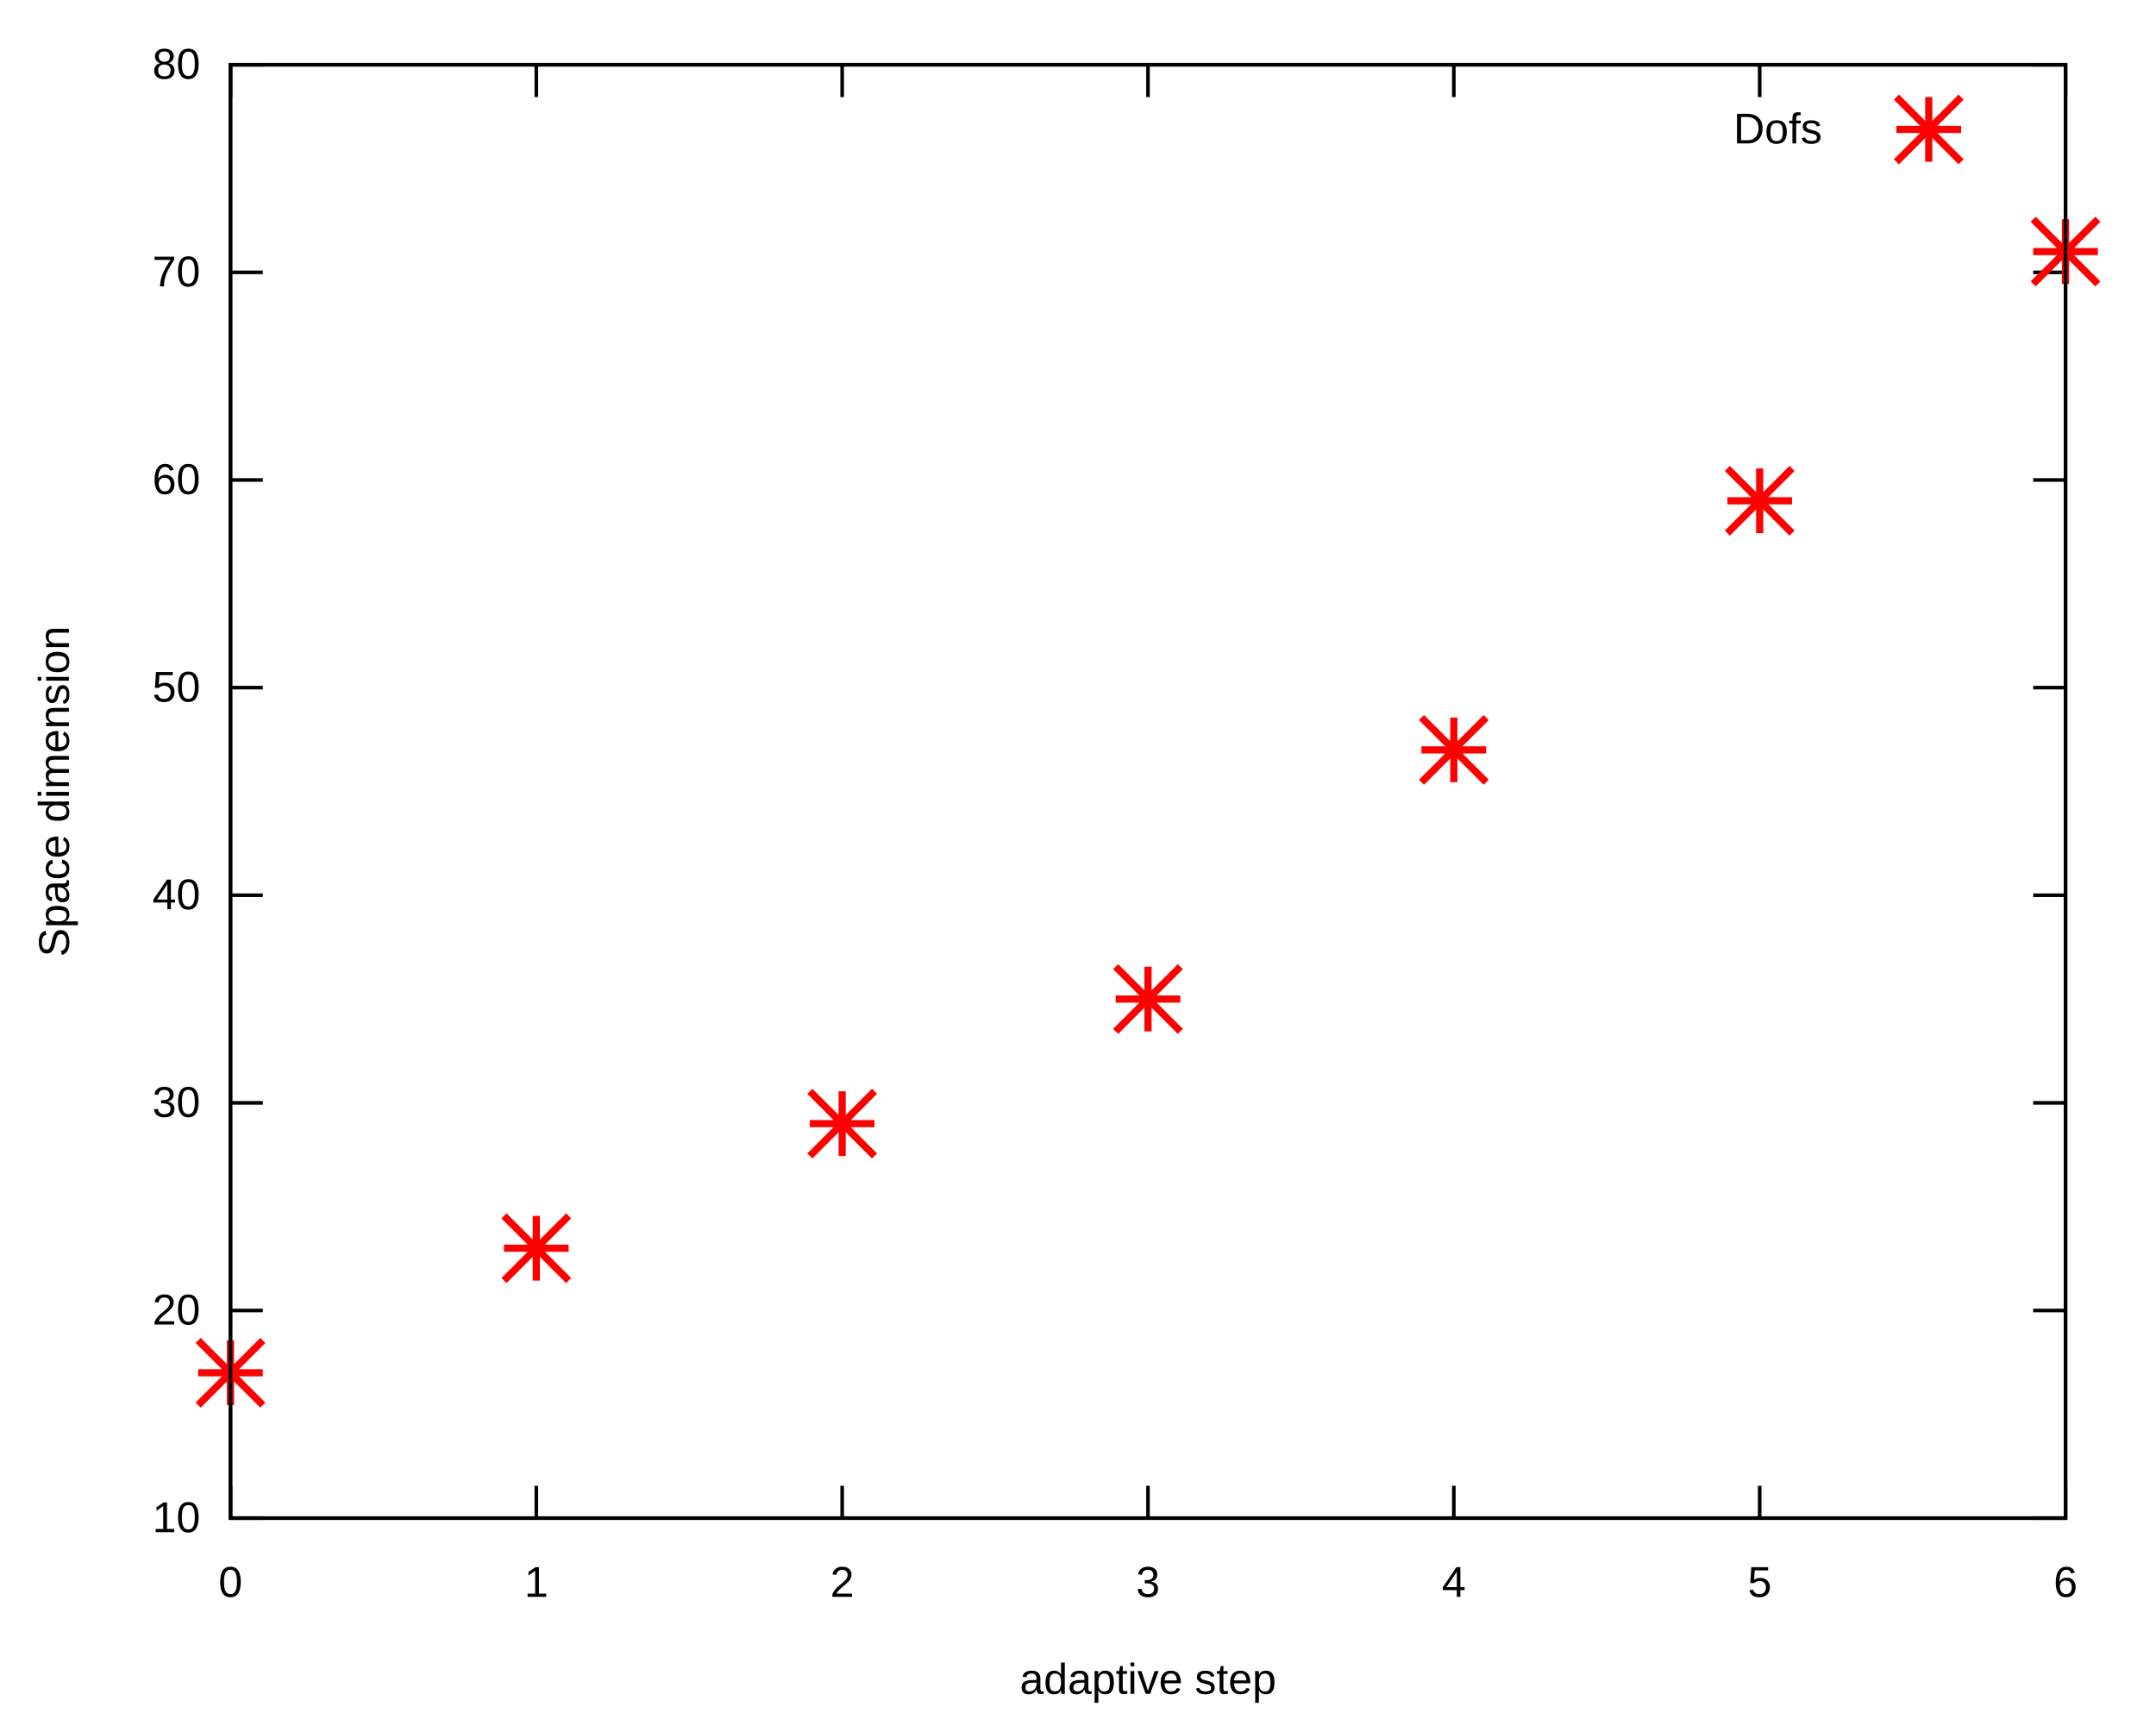
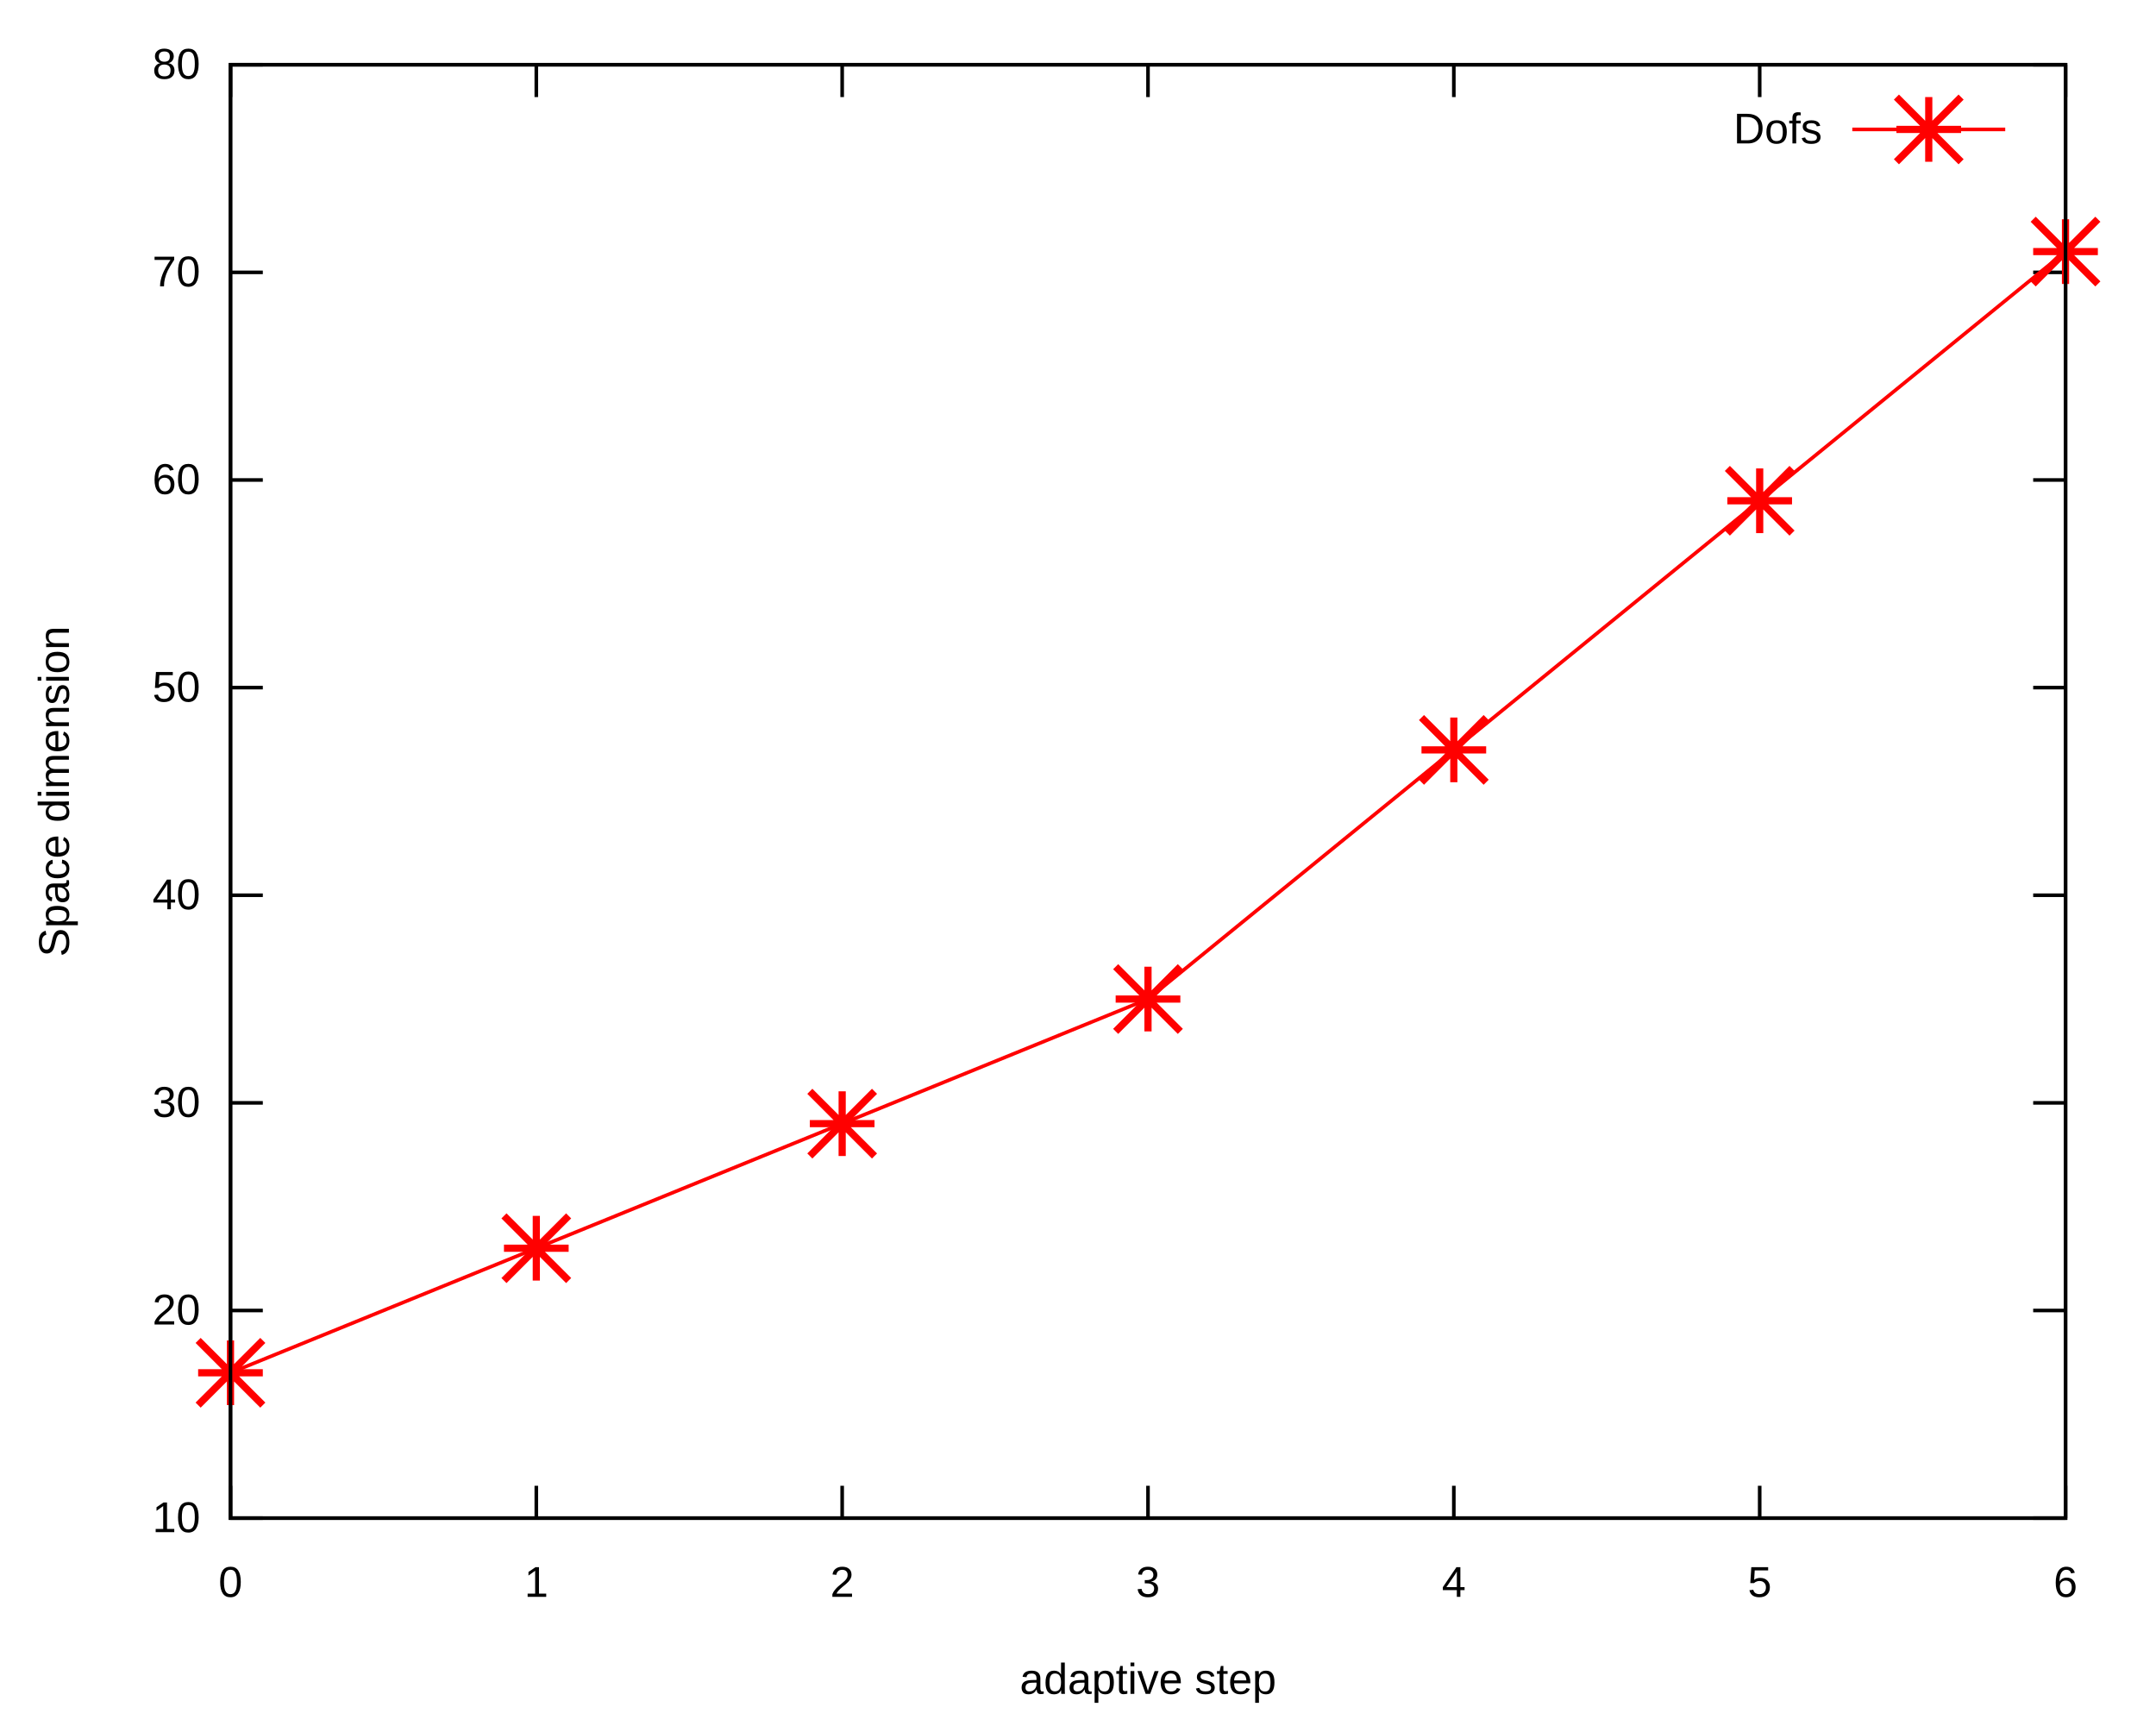
<svg xmlns="http://www.w3.org/2000/svg" xmlns:xlink="http://www.w3.org/1999/xlink" width="600" height="480" viewBox="0 0 600 480">
  <g id="gnuplot_canvas">
    <rect x="0" y="0" width="600" height="480" fill="none" />
    <defs>
      <circle id="gpDot" r="0.5" stroke-width="0.5" stroke="currentColor" />
      <path id="gpPt0" stroke-width="0.222" stroke="currentColor" d="M-1,0 h2 M0,-1 v2" />
      <path id="gpPt1" stroke-width="0.222" stroke="currentColor" d="M-1,-1 L1,1 M1,-1 L-1,1" />
      <path id="gpPt2" stroke-width="0.222" stroke="currentColor" d="M-1,0 L1,0 M0,-1 L0,1 M-1,-1 L1,1 M-1,1 L1,-1" />
      <rect id="gpPt3" stroke-width="0.222" stroke="currentColor" x="-1" y="-1" width="2" height="2" />
      <rect id="gpPt4" stroke-width="0.222" stroke="currentColor" fill="currentColor" x="-1" y="-1" width="2" height="2" />
      <circle id="gpPt5" stroke-width="0.222" stroke="currentColor" cx="0" cy="0" r="1" />
      <use xlink:href="#gpPt5" id="gpPt6" fill="currentColor" stroke="none" />
      <path id="gpPt7" stroke-width="0.222" stroke="currentColor" d="M0,-1.33 L-1.33,0.67 L1.33,0.67 z" />
      <use xlink:href="#gpPt7" id="gpPt8" fill="currentColor" stroke="none" />
      <use xlink:href="#gpPt7" id="gpPt9" stroke="currentColor" transform="rotate(180)" />
      <use xlink:href="#gpPt9" id="gpPt10" fill="currentColor" stroke="none" />
      <use xlink:href="#gpPt3" id="gpPt11" stroke="currentColor" transform="rotate(45)" />
      <use xlink:href="#gpPt11" id="gpPt12" fill="currentColor" stroke="none" />
      <path id="gpPt13" stroke-width="0.222" stroke="currentColor" d="M0,1.330 L1.265,0.411 L0.782,-1.067 L-0.782,-1.076 L-1.265,0.411 z" />
      <use xlink:href="#gpPt13" id="gpPt14" fill="currentColor" stroke="none" />
      <filter id="textbox" filterUnits="objectBoundingBox" x="0" y="0" height="1" width="1">
        <feFlood flood-color="white" flood-opacity="1" result="bgnd" />
        <feComposite in="SourceGraphic" in2="bgnd" operator="atop" />
      </filter>
      <filter id="greybox" filterUnits="objectBoundingBox" x="0" y="0" height="1" width="1">
        <feFlood flood-color="lightgrey" flood-opacity="1" result="grey" />
        <feComposite in="SourceGraphic" in2="grey" operator="atop" />
      </filter>
    </defs>
    <g fill="none" color="white" stroke="black" stroke-width="1.00" stroke-linecap="butt" stroke-linejoin="miter">
</g>
    <g fill="none" color="black" stroke="currentColor" stroke-width="1.00" stroke-linecap="butt" stroke-linejoin="miter">
      <path stroke="black" d="M64.14,422.40 L73.14,422.40 M574.82,422.40 L565.82,422.40  " />
      <g transform="translate(55.75,426.30)" stroke="none" fill="black" font-family="Arial" font-size="12.00" text-anchor="end">
        <text>
          <tspan font-family="Arial"> 10</tspan>
        </text>
      </g>
    </g>
    <g fill="none" color="black" stroke="currentColor" stroke-width="1.00" stroke-linecap="butt" stroke-linejoin="miter">
      <path stroke="black" d="M64.14,364.63 L73.14,364.63 M574.82,364.63 L565.82,364.63  " />
      <g transform="translate(55.75,368.53)" stroke="none" fill="black" font-family="Arial" font-size="12.00" text-anchor="end">
        <text>
          <tspan font-family="Arial"> 20</tspan>
        </text>
      </g>
    </g>
    <g fill="none" color="black" stroke="currentColor" stroke-width="1.00" stroke-linecap="butt" stroke-linejoin="miter">
      <path stroke="black" d="M64.14,306.86 L73.14,306.86 M574.82,306.86 L565.82,306.86  " />
      <g transform="translate(55.75,310.76)" stroke="none" fill="black" font-family="Arial" font-size="12.00" text-anchor="end">
        <text>
          <tspan font-family="Arial"> 30</tspan>
        </text>
      </g>
    </g>
    <g fill="none" color="black" stroke="currentColor" stroke-width="1.00" stroke-linecap="butt" stroke-linejoin="miter">
      <path stroke="black" d="M64.14,249.09 L73.14,249.09 M574.82,249.09 L565.82,249.09  " />
      <g transform="translate(55.75,252.99)" stroke="none" fill="black" font-family="Arial" font-size="12.00" text-anchor="end">
        <text>
          <tspan font-family="Arial"> 40</tspan>
        </text>
      </g>
    </g>
    <g fill="none" color="black" stroke="currentColor" stroke-width="1.00" stroke-linecap="butt" stroke-linejoin="miter">
      <path stroke="black" d="M64.14,191.32 L73.14,191.32 M574.82,191.32 L565.82,191.32  " />
      <g transform="translate(55.75,195.22)" stroke="none" fill="black" font-family="Arial" font-size="12.00" text-anchor="end">
        <text>
          <tspan font-family="Arial"> 50</tspan>
        </text>
      </g>
    </g>
    <g fill="none" color="black" stroke="currentColor" stroke-width="1.00" stroke-linecap="butt" stroke-linejoin="miter">
      <path stroke="black" d="M64.14,133.55 L73.14,133.55 M574.82,133.55 L565.82,133.55  " />
      <g transform="translate(55.75,137.45)" stroke="none" fill="black" font-family="Arial" font-size="12.00" text-anchor="end">
        <text>
          <tspan font-family="Arial"> 60</tspan>
        </text>
      </g>
    </g>
    <g fill="none" color="black" stroke="currentColor" stroke-width="1.00" stroke-linecap="butt" stroke-linejoin="miter">
      <path stroke="black" d="M64.14,75.78 L73.14,75.78 M574.82,75.78 L565.82,75.78  " />
      <g transform="translate(55.75,79.68)" stroke="none" fill="black" font-family="Arial" font-size="12.00" text-anchor="end">
        <text>
          <tspan font-family="Arial"> 70</tspan>
        </text>
      </g>
    </g>
    <g fill="none" color="black" stroke="currentColor" stroke-width="1.00" stroke-linecap="butt" stroke-linejoin="miter">
      <path stroke="black" d="M64.14,18.01 L73.14,18.01 M574.82,18.01 L565.82,18.01  " />
      <g transform="translate(55.75,21.91)" stroke="none" fill="black" font-family="Arial" font-size="12.00" text-anchor="end">
        <text>
          <tspan font-family="Arial"> 80</tspan>
        </text>
      </g>
    </g>
    <g fill="none" color="black" stroke="currentColor" stroke-width="1.00" stroke-linecap="butt" stroke-linejoin="miter">
      <path stroke="black" d="M64.14,422.40 L64.14,413.40 M64.14,18.01 L64.14,27.01  " />
      <g transform="translate(64.14,444.30)" stroke="none" fill="black" font-family="Arial" font-size="12.00" text-anchor="middle">
        <text>
          <tspan font-family="Arial"> 0</tspan>
        </text>
      </g>
    </g>
    <g fill="none" color="black" stroke="currentColor" stroke-width="1.00" stroke-linecap="butt" stroke-linejoin="miter">
      <path stroke="black" d="M149.25,422.40 L149.25,413.40 M149.25,18.01 L149.25,27.01  " />
      <g transform="translate(149.25,444.30)" stroke="none" fill="black" font-family="Arial" font-size="12.00" text-anchor="middle">
        <text>
          <tspan font-family="Arial"> 1</tspan>
        </text>
      </g>
    </g>
    <g fill="none" color="black" stroke="currentColor" stroke-width="1.00" stroke-linecap="butt" stroke-linejoin="miter">
      <path stroke="black" d="M234.37,422.40 L234.37,413.40 M234.37,18.01 L234.37,27.01  " />
      <g transform="translate(234.37,444.30)" stroke="none" fill="black" font-family="Arial" font-size="12.00" text-anchor="middle">
        <text>
          <tspan font-family="Arial"> 2</tspan>
        </text>
      </g>
    </g>
    <g fill="none" color="black" stroke="currentColor" stroke-width="1.00" stroke-linecap="butt" stroke-linejoin="miter">
      <path stroke="black" d="M319.48,422.40 L319.48,413.40 M319.48,18.01 L319.48,27.01  " />
      <g transform="translate(319.48,444.30)" stroke="none" fill="black" font-family="Arial" font-size="12.00" text-anchor="middle">
        <text>
          <tspan font-family="Arial"> 3</tspan>
        </text>
      </g>
    </g>
    <g fill="none" color="black" stroke="currentColor" stroke-width="1.00" stroke-linecap="butt" stroke-linejoin="miter">
      <path stroke="black" d="M404.59,422.40 L404.59,413.40 M404.59,18.01 L404.59,27.01  " />
      <g transform="translate(404.59,444.30)" stroke="none" fill="black" font-family="Arial" font-size="12.00" text-anchor="middle">
        <text>
          <tspan font-family="Arial"> 4</tspan>
        </text>
      </g>
    </g>
    <g fill="none" color="black" stroke="currentColor" stroke-width="1.00" stroke-linecap="butt" stroke-linejoin="miter">
      <path stroke="black" d="M489.71,422.40 L489.71,413.40 M489.71,18.01 L489.71,27.01  " />
      <g transform="translate(489.71,444.30)" stroke="none" fill="black" font-family="Arial" font-size="12.00" text-anchor="middle">
        <text>
          <tspan font-family="Arial"> 5</tspan>
        </text>
      </g>
    </g>
    <g fill="none" color="black" stroke="currentColor" stroke-width="1.00" stroke-linecap="butt" stroke-linejoin="miter">
      <path stroke="black" d="M574.82,422.40 L574.82,413.40 M574.82,18.01 L574.82,27.01  " />
      <g transform="translate(574.82,444.30)" stroke="none" fill="black" font-family="Arial" font-size="12.00" text-anchor="middle">
        <text>
          <tspan font-family="Arial"> 6</tspan>
        </text>
      </g>
    </g>
    <g fill="none" color="black" stroke="currentColor" stroke-width="1.00" stroke-linecap="butt" stroke-linejoin="miter">
</g>
    <g fill="none" color="black" stroke="currentColor" stroke-width="1.00" stroke-linecap="butt" stroke-linejoin="miter">
      <path stroke="black" d="M64.14,18.01 L64.14,422.40 L574.82,422.40 L574.82,18.01 L64.14,18.01 Z  " />
    </g>
    <g fill="none" color="black" stroke="currentColor" stroke-width="1.00" stroke-linecap="butt" stroke-linejoin="miter">
</g>
    <g id="gnuplot_plot_1">
      <g fill="none" color="black" stroke="currentColor" stroke-width="1.00" stroke-linecap="butt" stroke-linejoin="miter">
        <g transform="translate(507.09,39.91)" stroke="none" fill="black" font-family="Arial" font-size="12.00" text-anchor="end">
          <text>
            <tspan font-family="Arial">Dofs</tspan>
          </text>
        </g>
      </g>
      <g fill="none" color="black" stroke="currentColor" stroke-width="1.00" stroke-linecap="butt" stroke-linejoin="miter">
+         <path stroke="rgb(255,   0,   0)" d="M515.48,36.01 L558.04,36.01 M64.14,381.96 L149.25,347.30 L234.37,312.64 L319.48,277.97 L404.59,208.65 L489.71,139.33   L574.82,70.00  " />
        <use xlink:href="#gpPt2" transform="translate(64.14,381.96) scale(9.00)" color="rgb(255,   0,   0)" />
        <use xlink:href="#gpPt2" transform="translate(149.25,347.30) scale(9.00)" color="rgb(255,   0,   0)" />
        <use xlink:href="#gpPt2" transform="translate(234.37,312.64) scale(9.00)" color="rgb(255,   0,   0)" />
        <use xlink:href="#gpPt2" transform="translate(319.48,277.97) scale(9.00)" color="rgb(255,   0,   0)" />
        <use xlink:href="#gpPt2" transform="translate(404.59,208.65) scale(9.00)" color="rgb(255,   0,   0)" />
        <use xlink:href="#gpPt2" transform="translate(489.71,139.33) scale(9.00)" color="rgb(255,   0,   0)" />
        <use xlink:href="#gpPt2" transform="translate(574.82,70.00) scale(9.00)" color="rgb(255,   0,   0)" />
        <use xlink:href="#gpPt2" transform="translate(536.76,36.01) scale(9.00)" color="rgb(255,   0,   0)" />
      </g>
    </g>
    <g fill="none" color="white" stroke="rgb(255,   0,   0)" stroke-width="2.00" stroke-linecap="butt" stroke-linejoin="miter">
</g>
    <g fill="none" color="black" stroke="currentColor" stroke-width="2.00" stroke-linecap="butt" stroke-linejoin="miter">
</g>
    <g fill="none" color="black" stroke="black" stroke-width="1.00" stroke-linecap="butt" stroke-linejoin="miter">
</g>
    <g fill="none" color="black" stroke="currentColor" stroke-width="1.00" stroke-linecap="butt" stroke-linejoin="miter">
      <path stroke="black" d="M64.14,18.01 L64.14,422.40 L574.82,422.40 L574.82,18.01 L64.14,18.01 Z  " />
      <g transform="translate(19.18,220.21) rotate(270.00)" stroke="none" fill="black" font-family="Arial" font-size="12.00" text-anchor="middle">
        <text>
          <tspan font-family="Arial">Space dimension</tspan>
        </text>
      </g>
    </g>
    <g fill="none" color="black" stroke="currentColor" stroke-width="1.00" stroke-linecap="butt" stroke-linejoin="miter">
      <g transform="translate(319.48,471.30)" stroke="none" fill="black" font-family="Arial" font-size="12.00" text-anchor="middle">
        <text>
          <tspan font-family="Arial">adaptive step</tspan>
        </text>
      </g>
    </g>
    <g fill="none" color="black" stroke="currentColor" stroke-width="1.00" stroke-linecap="butt" stroke-linejoin="miter">
</g>
    <g fill="none" color="black" stroke="currentColor" stroke-width="1.00" stroke-linecap="butt" stroke-linejoin="miter">
</g>
  </g>
</svg>
